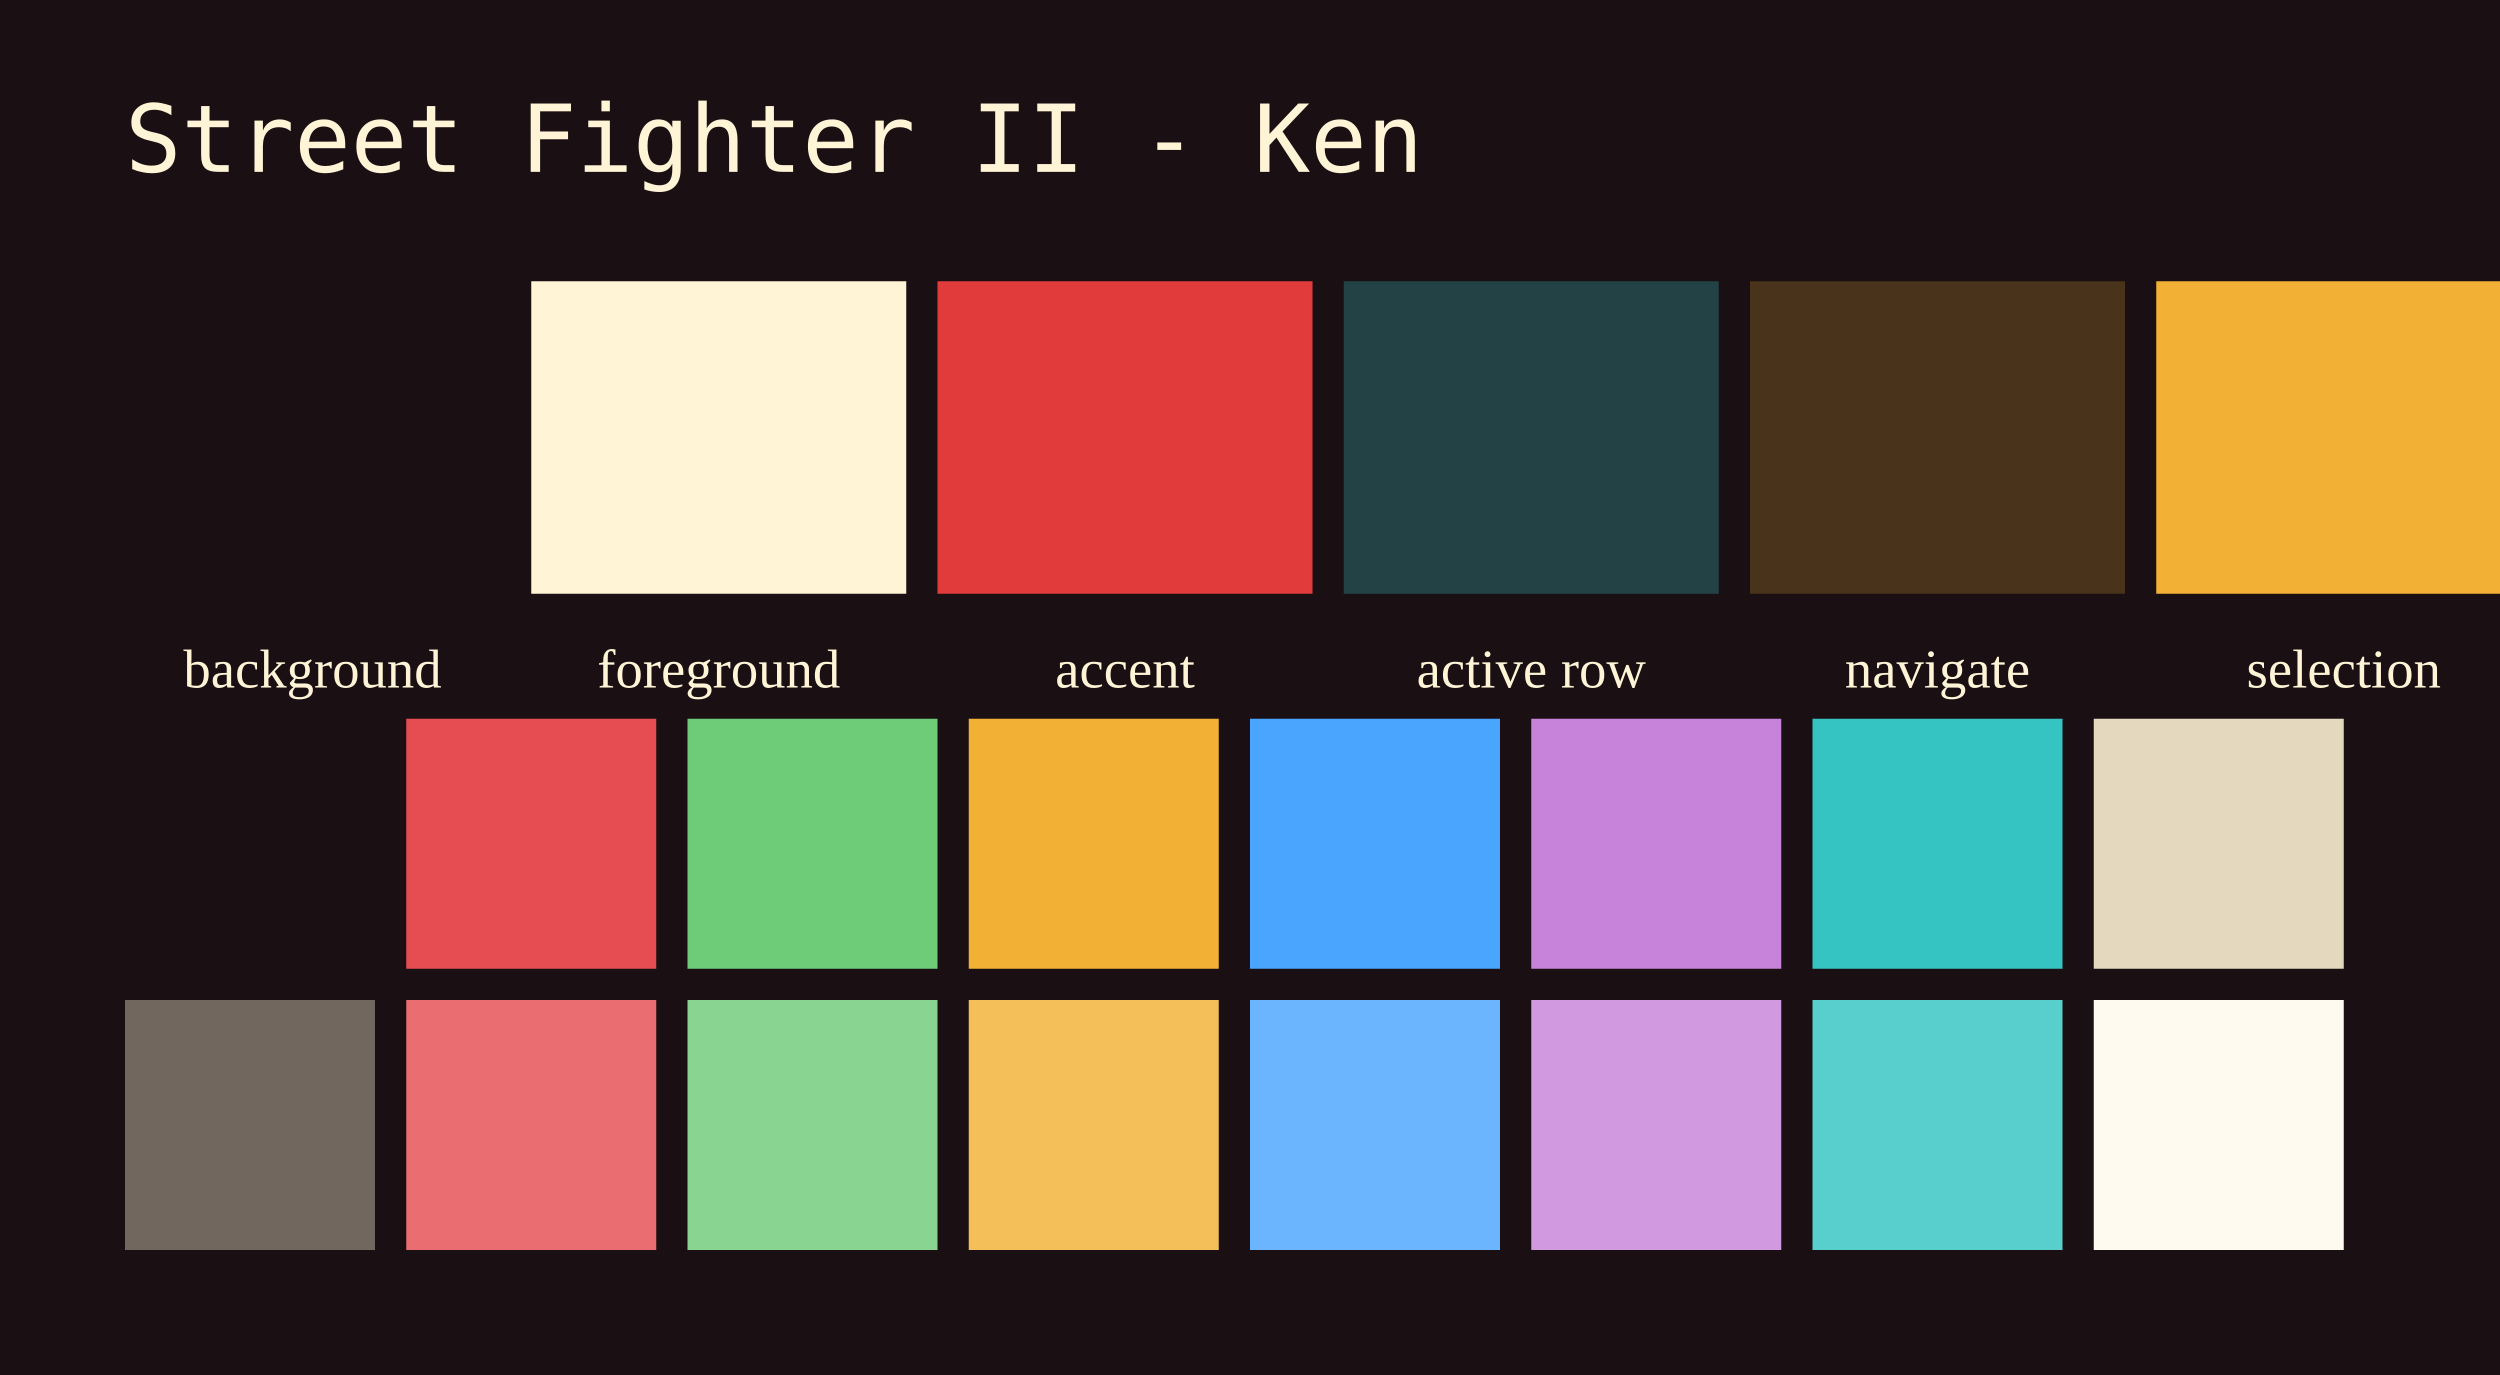
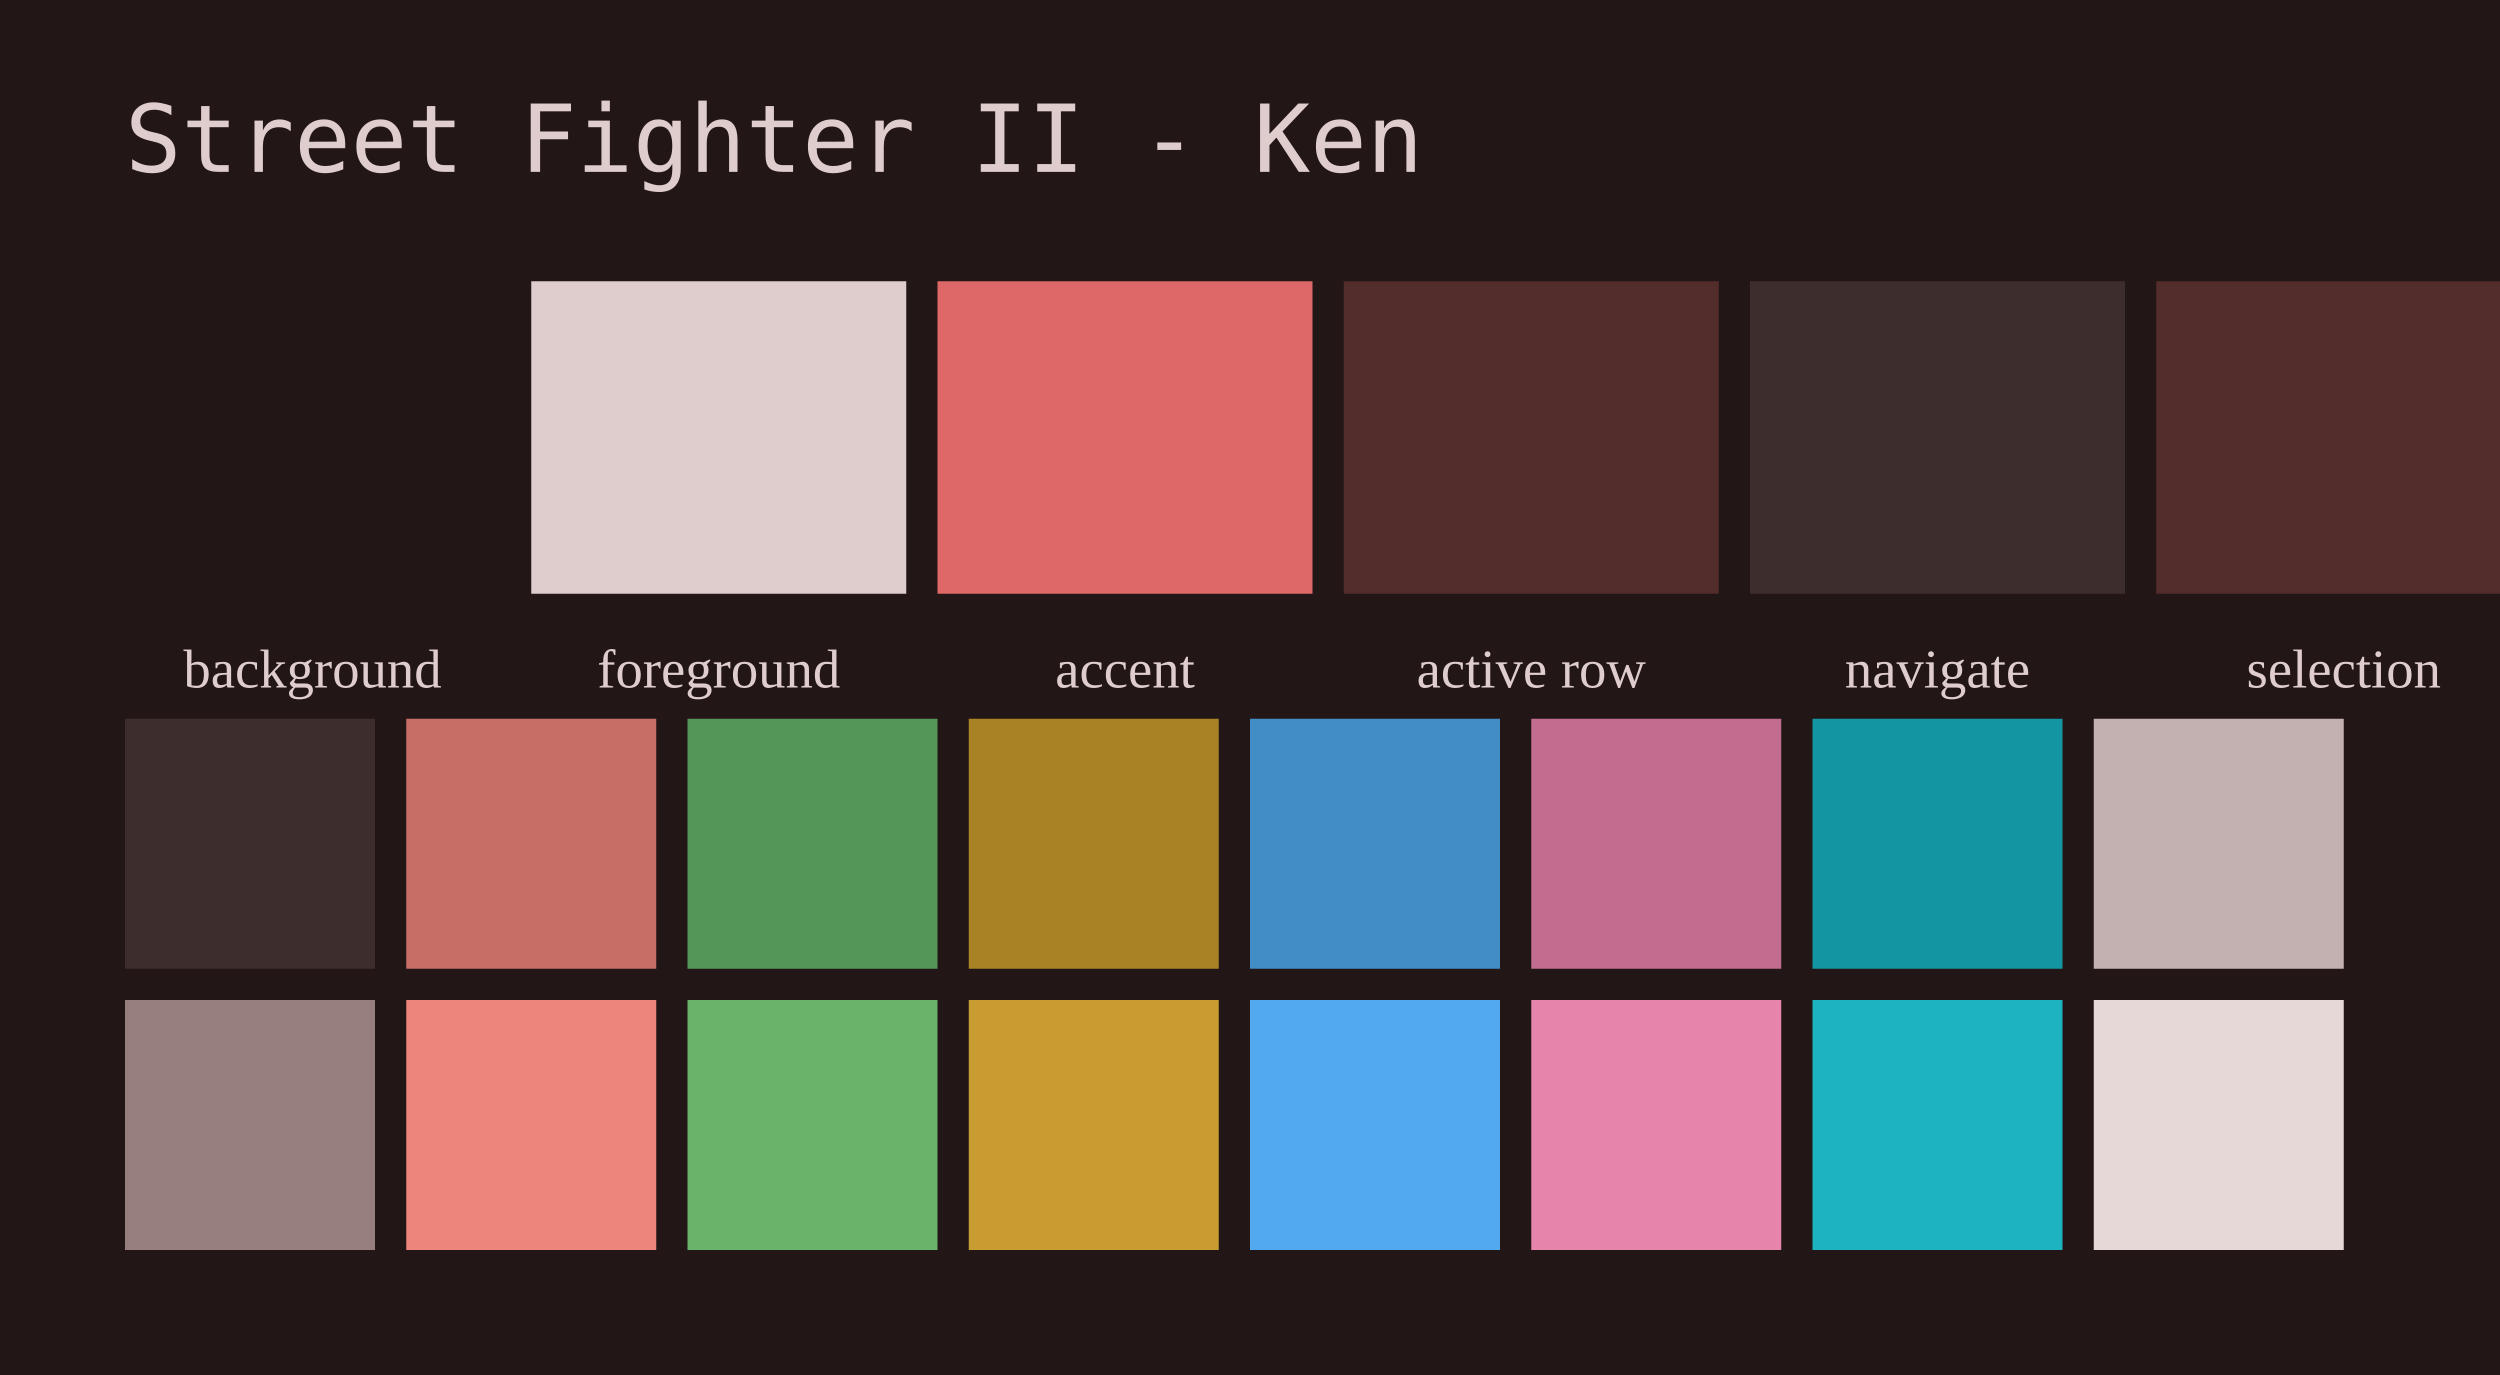
<svg xmlns="http://www.w3.org/2000/svg" width="320" height="176" viewBox="0 0 320 176">
-   <rect width="320" height="176" fill="#1a1014" />
-   <text x="16" y="22" font-family="ui-monospace, monospace" font-size="12" fill="#fff4d6">Street Fighter II - Ken</text>
-   <rect x="16" y="36" width="48" height="40" fill="#1a1014" />
-   <text x="40" y="88" text-anchor="middle" font-size="7" fill="#fff4d6">background</text>
-   <rect x="68" y="36" width="48" height="40" fill="#fff4d6" />
-   <text x="92" y="88" text-anchor="middle" font-size="7" fill="#fff4d6">foreground</text>
-   <rect x="120" y="36" width="48" height="40" fill="#e23b3b" />
-   <text x="144" y="88" text-anchor="middle" font-size="7" fill="#fff4d6">accent</text>
-   <rect x="172" y="36" width="48" height="40" fill="#224245" />
-   <text x="196" y="88" text-anchor="middle" font-size="7" fill="#fff4d6">active row</text>
-   <rect x="224" y="36" width="48" height="40" fill="#4a331b" />
-   <text x="248" y="88" text-anchor="middle" font-size="7" fill="#fff4d6">navigate</text>
-   <rect x="276" y="36" width="48" height="40" fill="#f2b134" />
-   <text x="300" y="88" text-anchor="middle" font-size="7" fill="#fff4d6">selection</text>
-   <rect x="16" y="92" width="32" height="32" fill="#1a1014" />
-   <rect x="52" y="92" width="32" height="32" fill="#e64d52" />
-   <rect x="88" y="92" width="32" height="32" fill="#6ecb78" />
-   <rect x="124" y="92" width="32" height="32" fill="#f2b134" />
-   <rect x="160" y="92" width="32" height="32" fill="#4aa5ff" />
-   <rect x="196" y="92" width="32" height="32" fill="#c783d9" />
-   <rect x="232" y="92" width="32" height="32" fill="#35c4c2" />
-   <rect x="268" y="92" width="32" height="32" fill="#e4d9bf" />
-   <rect x="16" y="128" width="32" height="32" fill="#71675e" />
-   <rect x="52" y="128" width="32" height="32" fill="#ea6d71" />
-   <rect x="88" y="128" width="32" height="32" fill="#88d490" />
-   <rect x="124" y="128" width="32" height="32" fill="#f4bf59" />
-   <rect x="160" y="128" width="32" height="32" fill="#6bb5ff" />
-   <rect x="196" y="128" width="32" height="32" fill="#d199e0" />
-   <rect x="232" y="128" width="32" height="32" fill="#59cfcd" />
-   <rect x="268" y="128" width="32" height="32" fill="#fffaf0" />
+   <rect width="320" height="176" fill="#221616" />
+   <text x="16" y="22" font-family="ui-monospace, monospace" font-size="12" fill="#decdcc">Street Fighter II - Ken</text>
+   <rect x="16" y="36" width="48" height="40" fill="#221616" />
+   <text x="40" y="88" text-anchor="middle" font-size="7" fill="#decdcc">background</text>
+   <rect x="68" y="36" width="48" height="40" fill="#decdcc" />
+   <text x="92" y="88" text-anchor="middle" font-size="7" fill="#decdcc">foreground</text>
+   <rect x="120" y="36" width="48" height="40" fill="#de6767" />
+   <text x="144" y="88" text-anchor="middle" font-size="7" fill="#decdcc">accent</text>
+   <rect x="172" y="36" width="48" height="40" fill="#522d2c" />
+   <text x="196" y="88" text-anchor="middle" font-size="7" fill="#decdcc">active row</text>
+   <rect x="224" y="36" width="48" height="40" fill="#3e2d2d" />
+   <text x="248" y="88" text-anchor="middle" font-size="7" fill="#decdcc">navigate</text>
+   <rect x="276" y="36" width="48" height="40" fill="#522d2c" />
+   <text x="300" y="88" text-anchor="middle" font-size="7" fill="#decdcc">selection</text>
+   <rect x="16" y="92" width="32" height="32" fill="#3d2d2c" />
+   <rect x="52" y="92" width="32" height="32" fill="#c76e67" />
+   <rect x="88" y="92" width="32" height="32" fill="#549657" />
+   <rect x="124" y="92" width="32" height="32" fill="#a88225" />
+   <rect x="160" y="92" width="32" height="32" fill="#438dc7" />
+   <rect x="196" y="92" width="32" height="32" fill="#c26d8f" />
+   <rect x="232" y="92" width="32" height="32" fill="#1396a1" />
+   <rect x="268" y="92" width="32" height="32" fill="#c2b1b0" />
+   <rect x="16" y="128" width="32" height="32" fill="#977f7e" />
+   <rect x="52" y="128" width="32" height="32" fill="#ee857d" />
+   <rect x="88" y="128" width="32" height="32" fill="#67b46a" />
+   <rect x="124" y="128" width="32" height="32" fill="#c89c30" />
+   <rect x="160" y="128" width="32" height="32" fill="#52a9ed" />
+   <rect x="196" y="128" width="32" height="32" fill="#e784ac" />
+   <rect x="232" y="128" width="32" height="32" fill="#1db3c0" />
+   <rect x="268" y="128" width="32" height="32" fill="#e5d8d7" />
</svg>
